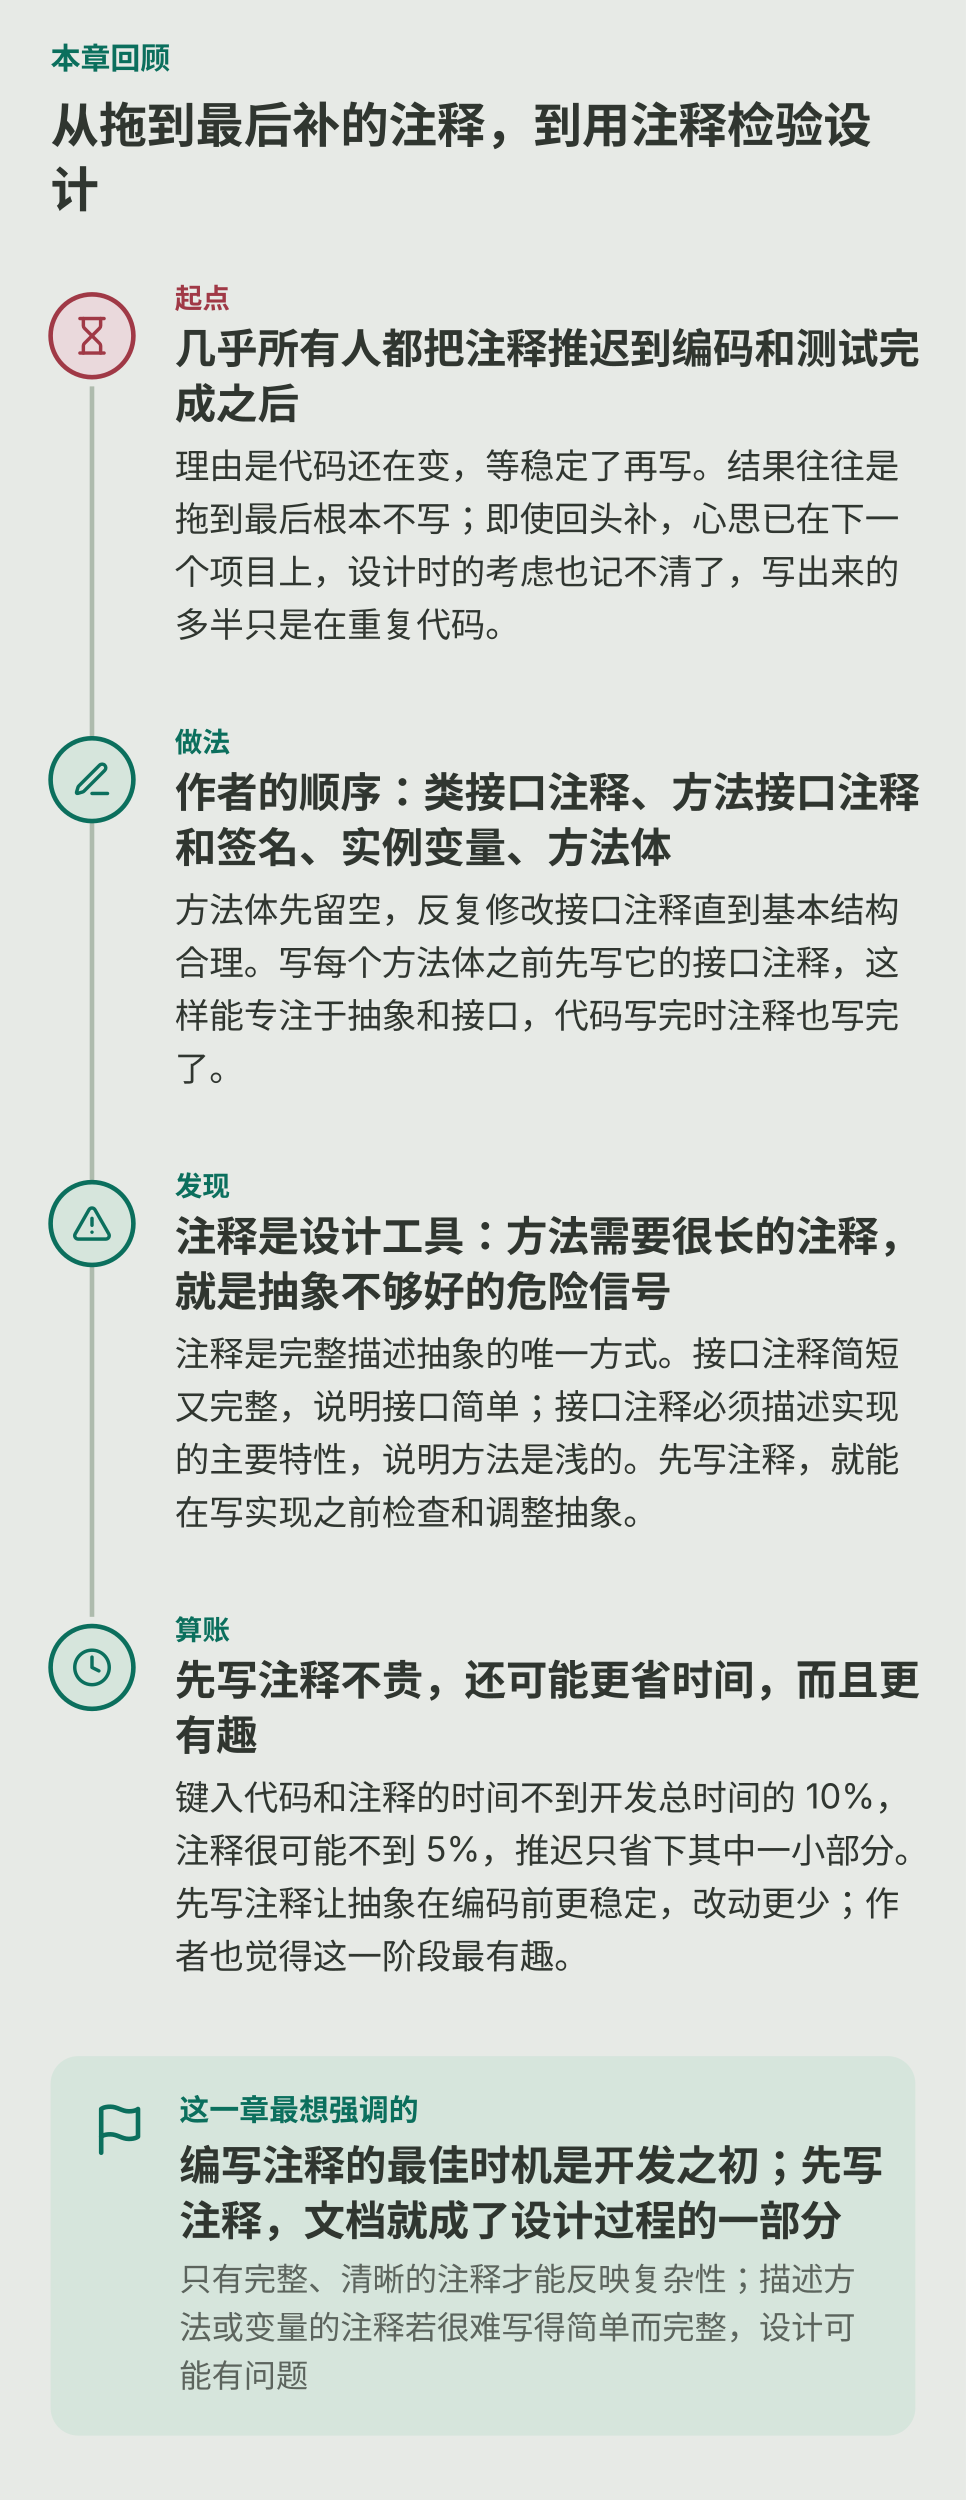
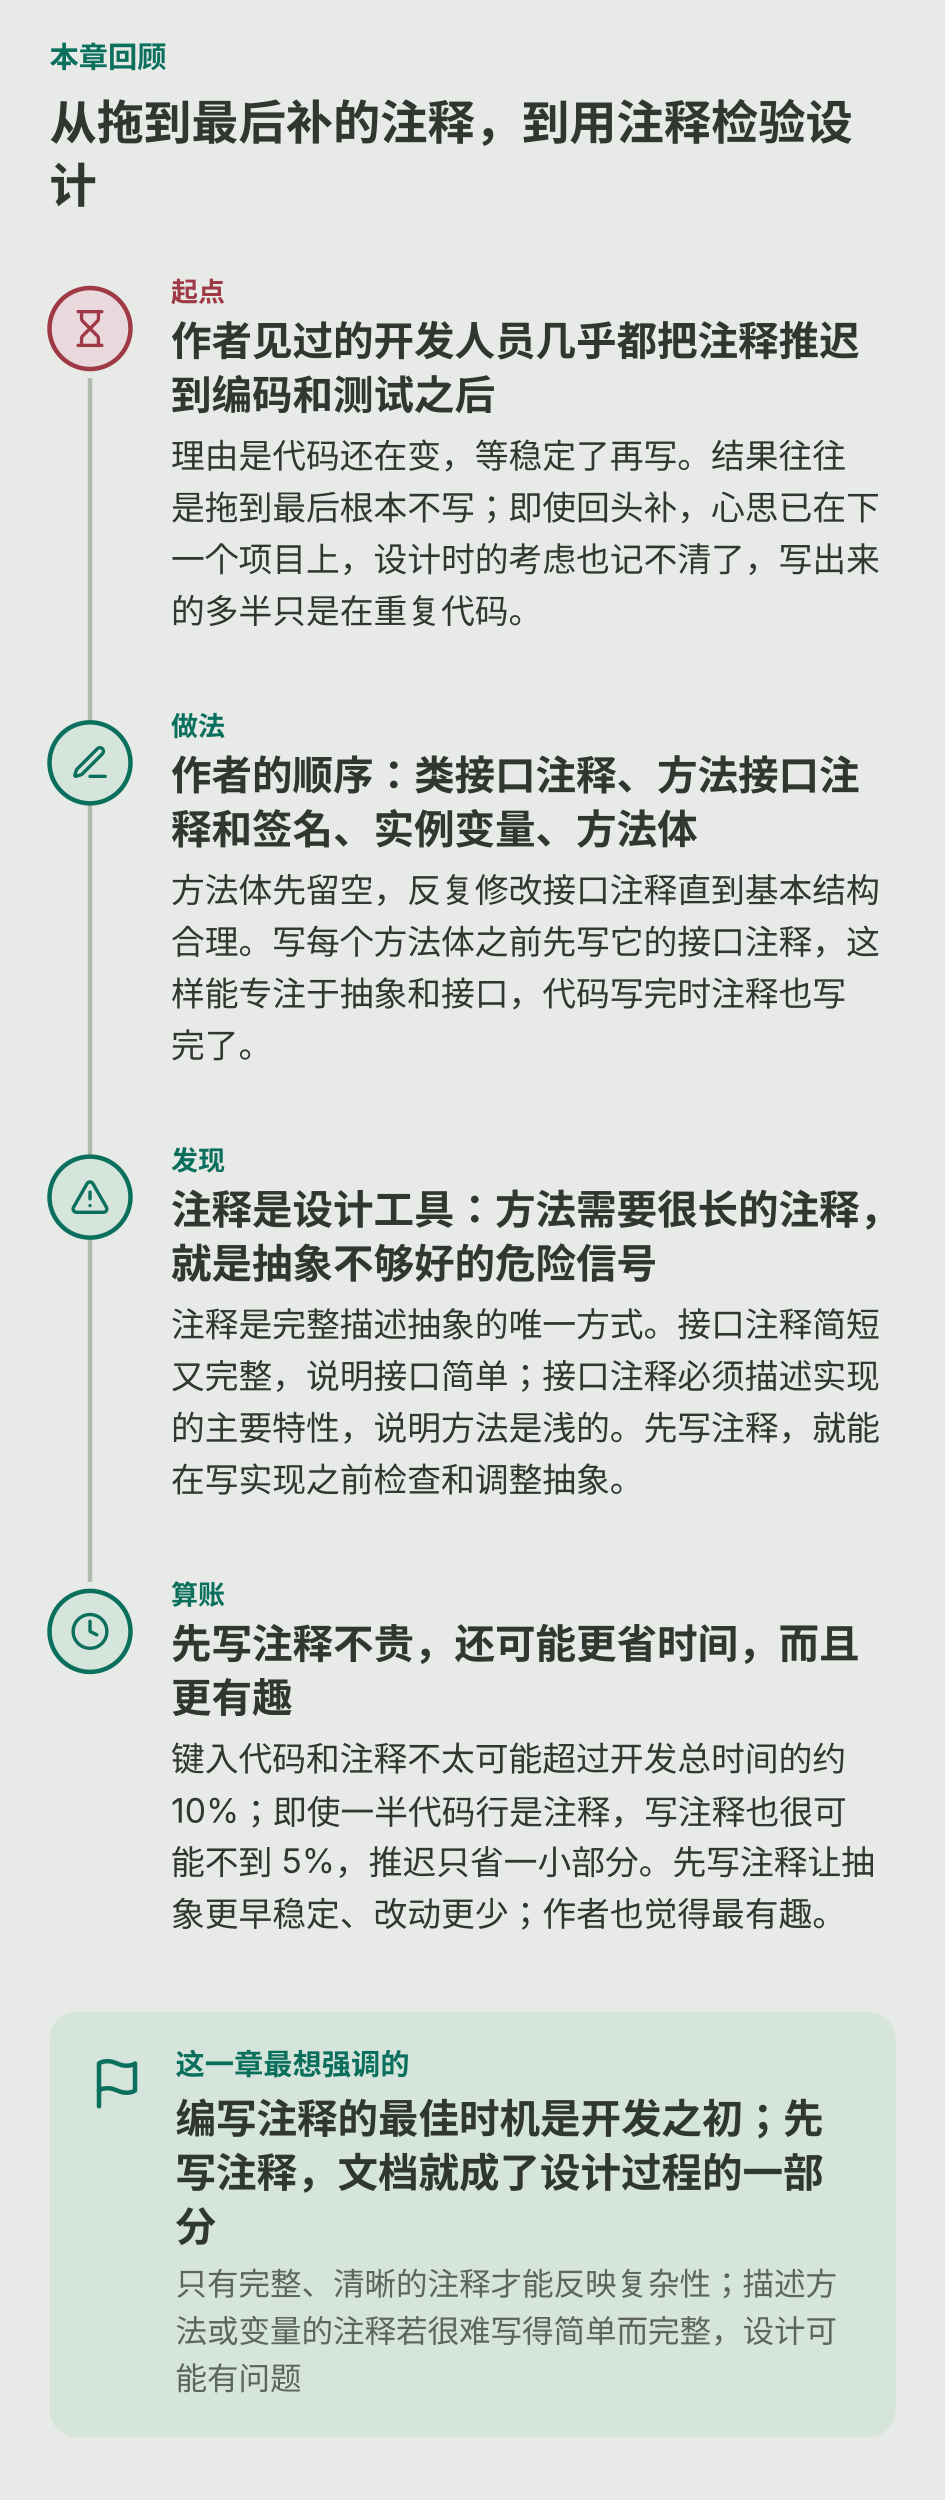
- <svg xmlns="http://www.w3.org/2000/svg" viewBox="0 0 420 1087" role="img" aria-labelledby="ch15-storym-title ch15-storym-desc">
-   <rect width="420" height="1087" fill="var(--diagram-bg,#e7eae6)" />
+ <svg xmlns="http://www.w3.org/2000/svg" viewBox="0 0 420 1111" role="img" aria-labelledby="ch15-storym-title ch15-storym-desc">
+   <rect width="420" height="1111" fill="var(--diagram-bg,#e7eae6)" />
  <g font-family="system-ui,-apple-system,'PingFang SC','Microsoft YaHei',sans-serif" fill="var(--diagram-ink,#303630)">
    <text x="22.0" y="30.0" font-size="13" font-weight="600" fill="var(--diagram-primary,#0b6f5d)">本章回顾</text>
    <path d="M40 168 V 703" fill="none" stroke="var(--diagram-line,#aebbad)" stroke-width="2" />
    <text x="22.0" y="62.0" font-size="21" font-weight="600">从拖到最后补的注释，到用注释检验设</text>
    <text x="22.0" y="90.0" font-size="21" font-weight="600">计</text>
    <circle cx="40.0" cy="146.0" r="18" fill="var(--diagram-danger-soft,#ead9dc)" stroke="var(--diagram-danger,#a03946)" stroke-width="2" />
    <g transform="translate(31.0,137.0) scale(0.750)" fill="none" stroke="var(--diagram-danger,#a03946)" stroke-width="2" stroke-linecap="round" stroke-linejoin="round">
      <path d="M5 22h14" />
      <path d="M5 2h14" />
      <path d="M17 22v-4.172a2 2 0 0 0-.586-1.414L12 12l-4.414 4.414A2 2 0 0 0 7 17.828V22" />
      <path d="M7 2v4.172a2 2 0 0 0 .586 1.414L12 12l4.414-4.414A2 2 0 0 0 17 6.172V2" />
    </g>
    <text x="76.0" y="134.0" font-size="12" font-weight="600" fill="var(--diagram-danger,#a03946)">起点</text>
-     <text x="76.0" y="158.0" font-size="18" font-weight="600">几乎所有人都把注释推迟到编码和测试完</text>
-     <text x="76.0" y="182.0" font-size="18" font-weight="600">成之后</text>
-     <text x="76.0" y="208.0" font-size="15">理由是代码还在变，等稳定了再写。结果往往是</text>
-     <text x="76.0" y="231.0" font-size="15">拖到最后根本不写；即使回头补，心思已在下一</text>
-     <text x="76.0" y="254.0" font-size="15">个项目上，设计时的考虑也记不清了，写出来的</text>
-     <text x="76.0" y="277.0" font-size="15">多半只是在重复代码。</text>
+     <text x="76.0" y="158.0" font-size="18" font-weight="600">作者见过的开发人员几乎都把注释推迟</text>
+     <text x="76.0" y="182.0" font-size="18" font-weight="600">到编码和测试之后</text>
+     <text x="76.0" y="208.0" font-size="15">理由是代码还在变，等稳定了再写。结果往往</text>
+     <text x="76.0" y="231.0" font-size="15">是拖到最后根本不写；即使回头补，心思已在下</text>
+     <text x="76.0" y="254.0" font-size="15">一个项目上，设计时的考虑也记不清了，写出来</text>
+     <text x="76.0" y="277.0" font-size="15">的多半只是在重复代码。</text>
    <circle cx="40.0" cy="339.0" r="18" fill="var(--diagram-primary-soft,#d6e5dc)" stroke="var(--diagram-primary,#0b6f5d)" stroke-width="2" />
    <g transform="translate(31.0,330.0) scale(0.750)" fill="none" stroke="var(--diagram-primary,#0b6f5d)" stroke-width="2" stroke-linecap="round" stroke-linejoin="round">
      <path d="M12 20h9" />
      <path d="M16.376 3.622a1 1 0 0 1 3.002 3.002L7.368 18.635a2 2 0 0 1-.855.506l-2.872.838a.5.5 0 0 1-.62-.62l.838-2.872a2 2 0 0 1 .506-.854z" />
    </g>
    <text x="76.0" y="327.0" font-size="12" font-weight="600" fill="var(--diagram-primary,#0b6f5d)">做法</text>
-     <text x="76.0" y="351.0" font-size="18" font-weight="600">作者的顺序：类接口注释、方法接口注释</text>
-     <text x="76.0" y="375.0" font-size="18" font-weight="600">和签名、实例变量、方法体</text>
+     <text x="76.0" y="351.0" font-size="18" font-weight="600">作者的顺序：类接口注释、方法接口注</text>
+     <text x="76.0" y="375.0" font-size="18" font-weight="600">释和签名、实例变量、方法体</text>
    <text x="76.0" y="401.0" font-size="15">方法体先留空，反复修改接口注释直到基本结构</text>
    <text x="76.0" y="424.0" font-size="15">合理。写每个方法体之前先写它的接口注释，这</text>
-     <text x="76.0" y="447.0" font-size="15">样能专注于抽象和接口，代码写完时注释也写完</text>
-     <text x="76.0" y="470.0" font-size="15">了。</text>
+     <text x="76.0" y="447.0" font-size="15">样能专注于抽象和接口，代码写完时注释也写</text>
+     <text x="76.0" y="470.0" font-size="15">完了。</text>
    <circle cx="40.0" cy="532.0" r="18" fill="var(--diagram-primary-soft,#d6e5dc)" stroke="var(--diagram-primary,#0b6f5d)" stroke-width="2" />
    <g transform="translate(31.0,523.0) scale(0.750)" fill="none" stroke="var(--diagram-primary,#0b6f5d)" stroke-width="2" stroke-linecap="round" stroke-linejoin="round">
      <path d="m21.73 18-8-14a2 2 0 0 0-3.48 0l-8 14A2 2 0 0 0 4 21h16a2 2 0 0 0 1.73-3" />
      <path d="M12 9v4" />
      <path d="M12 17h.01" />
    </g>
    <text x="76.0" y="520.0" font-size="12" font-weight="600" fill="var(--diagram-primary,#0b6f5d)">发现</text>
    <text x="76.0" y="544.0" font-size="18" font-weight="600">注释是设计工具：方法需要很长的注释，</text>
    <text x="76.0" y="568.0" font-size="18" font-weight="600">就是抽象不够好的危险信号</text>
    <text x="76.0" y="594.0" font-size="15">注释是完整描述抽象的唯一方式。接口注释简短</text>
    <text x="76.0" y="617.0" font-size="15">又完整，说明接口简单；接口注释必须描述实现</text>
    <text x="76.0" y="640.0" font-size="15">的主要特性，说明方法是浅的。先写注释，就能</text>
    <text x="76.0" y="663.0" font-size="15">在写实现之前检查和调整抽象。</text>
    <circle cx="40.0" cy="725.0" r="18" fill="var(--diagram-primary-soft,#d6e5dc)" stroke="var(--diagram-primary,#0b6f5d)" stroke-width="2" />
    <g transform="translate(31.0,716.0) scale(0.750)" fill="none" stroke="var(--diagram-primary,#0b6f5d)" stroke-width="2" stroke-linecap="round" stroke-linejoin="round">
      <circle cx="12" cy="12" r="10" />
      <polyline points="12 6 12 12 16 14" />
    </g>
    <text x="76.0" y="713.0" font-size="12" font-weight="600" fill="var(--diagram-primary,#0b6f5d)">算账</text>
-     <text x="76.0" y="737.0" font-size="18" font-weight="600">先写注释不贵，还可能更省时间，而且更</text>
-     <text x="76.0" y="761.0" font-size="18" font-weight="600">有趣</text>
-     <text x="76.0" y="787.0" font-size="15">键入代码和注释的时间不到开发总时间的 10%，</text>
-     <text x="76.0" y="810.0" font-size="15">注释很可能不到 5%，推迟只省下其中一小部分。</text>
-     <text x="76.0" y="833.0" font-size="15">先写注释让抽象在编码前更稳定，改动更少；作</text>
-     <text x="76.0" y="856.0" font-size="15">者也觉得这一阶段最有趣。</text>
-     <rect x="22.0" y="894.0" width="376.0" height="165.0" rx="12" fill="var(--diagram-primary-soft,#d6e5dc)" />
+     <text x="76.0" y="737.0" font-size="18" font-weight="600">先写注释不贵，还可能更省时间，而且</text>
+     <text x="76.0" y="761.0" font-size="18" font-weight="600">更有趣</text>
+     <text x="76.0" y="787.0" font-size="15">键入代码和注释不太可能超过开发总时间的约</text>
+     <text x="76.0" y="810.0" font-size="15">10%；即使一半代码行是注释，写注释也很可</text>
+     <text x="76.0" y="833.0" font-size="15">能不到 5%，推迟只省一小部分。先写注释让抽</text>
+     <text x="76.0" y="856.0" font-size="15">象更早稳定、改动更少；作者也觉得最有趣。</text>
+     <rect x="22.0" y="894.0" width="376.0" height="189.0" rx="12" fill="var(--diagram-primary-soft,#d6e5dc)" />
    <g transform="translate(40.0,914.0) scale(1.000)" fill="none" stroke="var(--diagram-primary,#0b6f5d)" stroke-width="2" stroke-linecap="round" stroke-linejoin="round">
      <path d="M4 15s1-1 4-1 5 2 8 2 4-1 4-1V3s-1 1-4 1-5-2-8-2-4 1-4 1z" />
      <line x1="4" x2="4" y1="22" y2="15" />
    </g>
    <text x="78.0" y="922.0" font-size="13" font-weight="600" fill="var(--diagram-primary,#0b6f5d)">这一章最想强调的</text>
-     <text x="78.0" y="948.0" font-size="18" font-weight="600">编写注释的最佳时机是开发之初；先写</text>
-     <text x="78.0" y="972.0" font-size="18" font-weight="600">注释，文档就成了设计过程的一部分</text>
-     <text x="78.0" y="996.0" font-size="14" fill="var(--diagram-muted,#5c645d)">只有完整、清晰的注释才能反映复杂性；描述方</text>
-     <text x="78.0" y="1017.0" font-size="14" fill="var(--diagram-muted,#5c645d)">法或变量的注释若很难写得简单而完整，设计可</text>
-     <text x="78.0" y="1038.0" font-size="14" fill="var(--diagram-muted,#5c645d)">能有问题</text>
+     <text x="78.0" y="948.0" font-size="18" font-weight="600">编写注释的最佳时机是开发之初；先</text>
+     <text x="78.0" y="972.0" font-size="18" font-weight="600">写注释，文档就成了设计过程的一部</text>
+     <text x="78.0" y="996.0" font-size="18" font-weight="600">分</text>
+     <text x="78.0" y="1020.0" font-size="14" fill="var(--diagram-muted,#5c645d)">只有完整、清晰的注释才能反映复杂性；描述方</text>
+     <text x="78.0" y="1041.0" font-size="14" fill="var(--diagram-muted,#5c645d)">法或变量的注释若很难写得简单而完整，设计可</text>
+     <text x="78.0" y="1062.0" font-size="14" fill="var(--diagram-muted,#5c645d)">能有问题</text>
  </g>
</svg>
